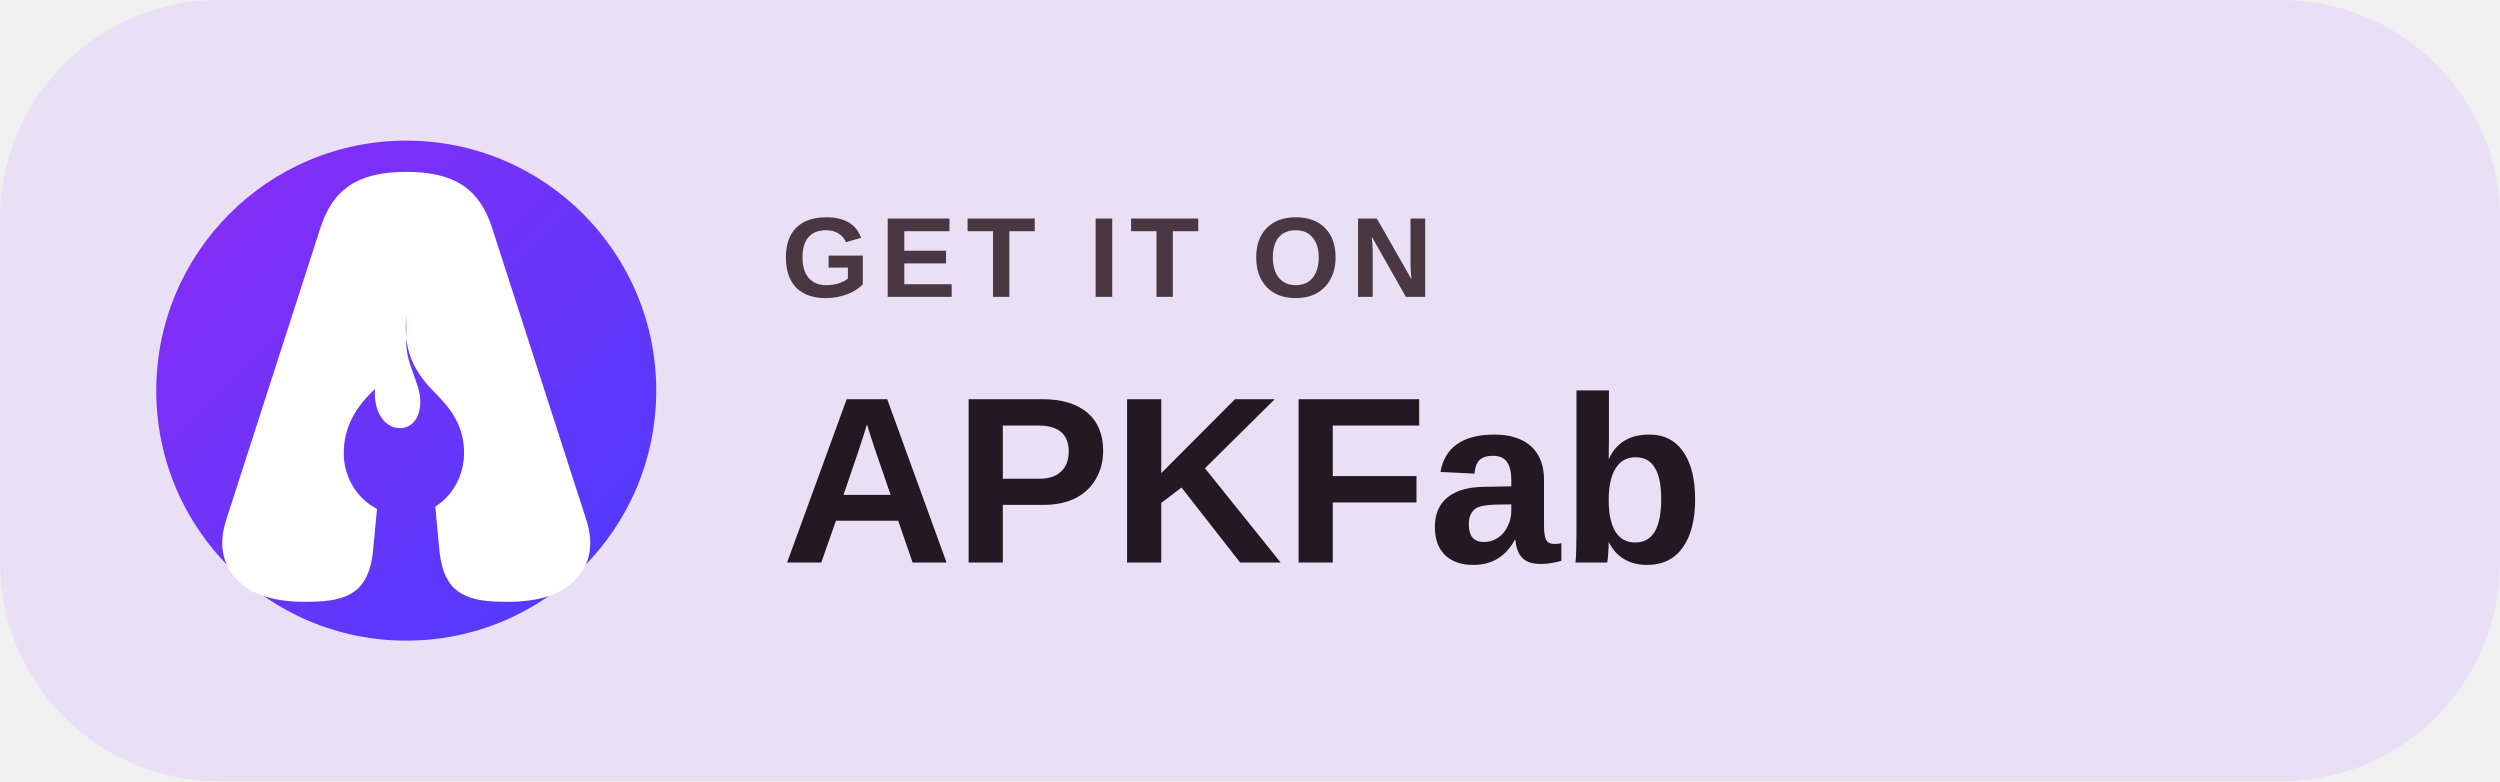
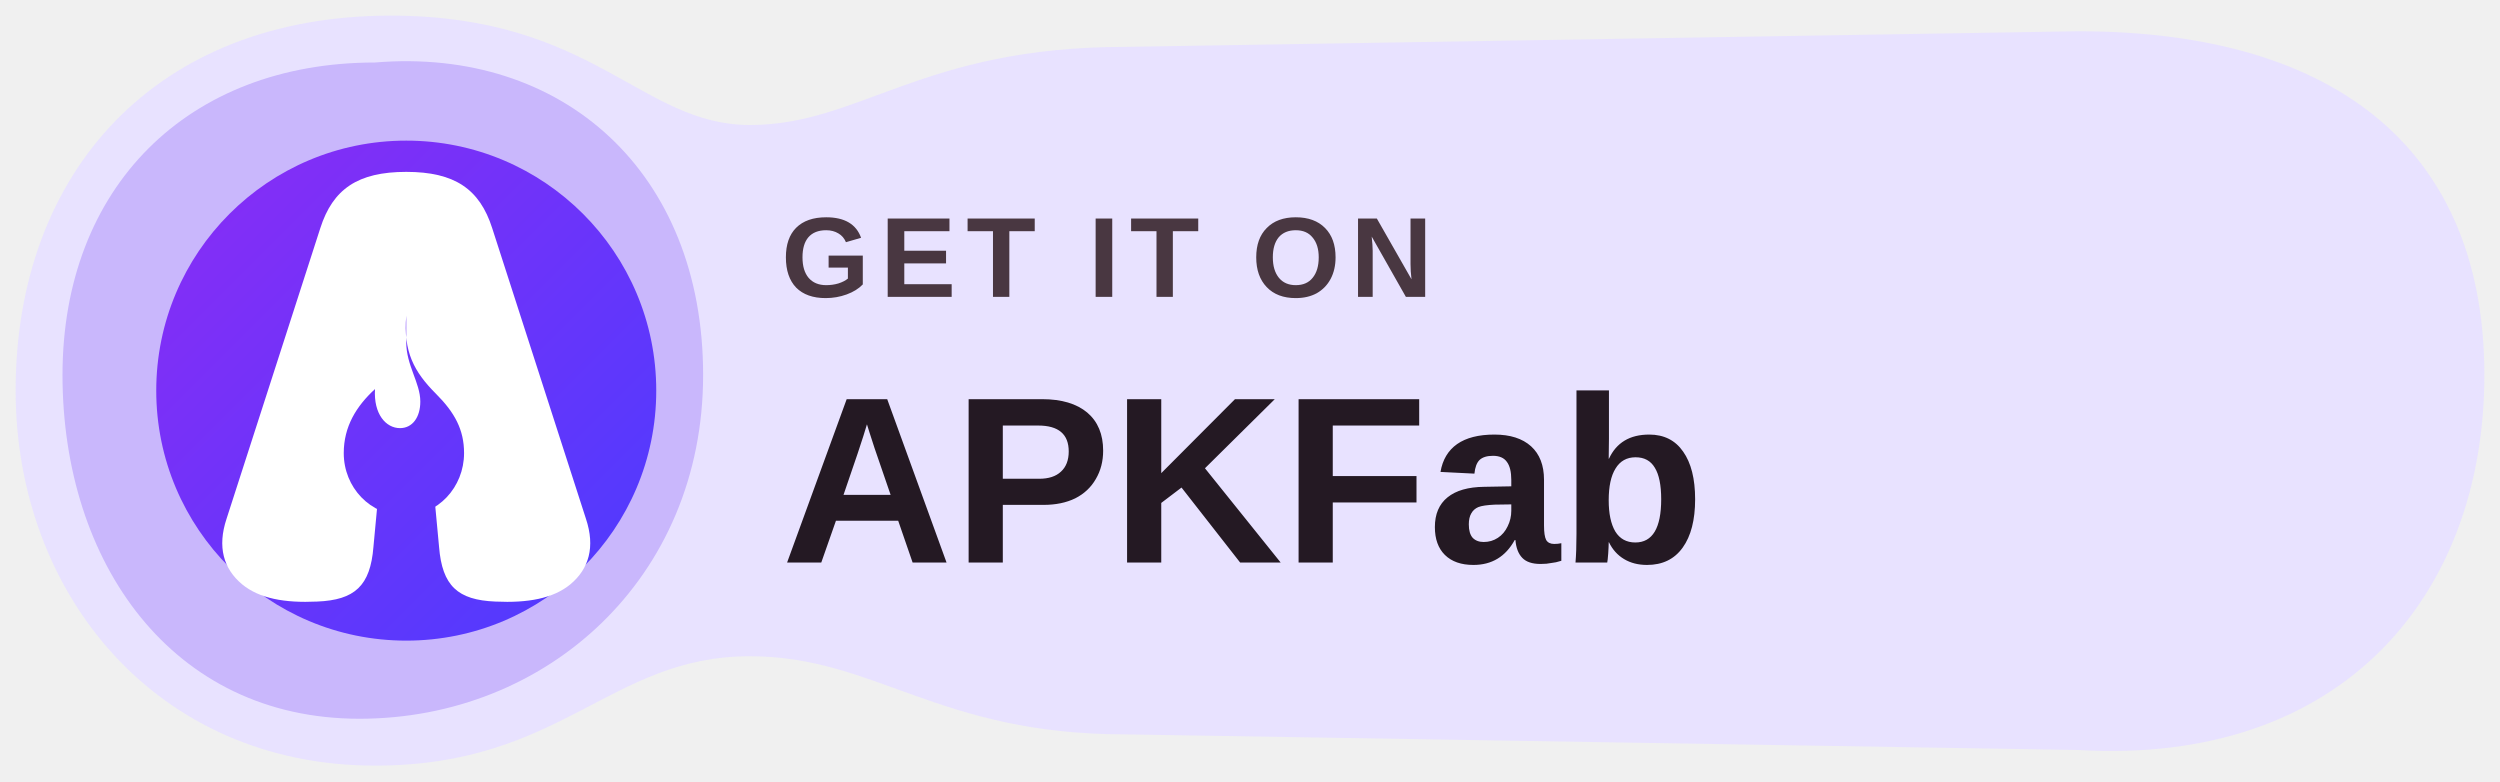
<svg xmlns="http://www.w3.org/2000/svg" width="184" height="57.5" viewBox="0 0 160 50" role="img" aria-label="GET IT ON APKFab">
-   <rect width="160" height="50" rx="14" fill="#EAE0F6" />
+   <path d="M25 1C38 1 41 8 48 8C55 8 59 3 72 3L133 2C150 2 159 10 159 24C159 38 150 49 133 48L72 47C60 47 56 42 48 42C39 42 36 49 24 49C10 49 1 38 1 25C1 11 10 1 25 1Z" fill="#E8E2FF" />
+   <path d="M24 4C36 3 45 11 45 24C45 37 35 46 23 46C11 46 4 36 4 24C4 12 12 4 24 4Z" fill="#C9B7FC" />
  <defs>
    <linearGradient id="apkfabGradient" x1="10" y1="9" x2="42" y2="41" gradientUnits="userSpaceOnUse">
      <stop offset="0" stop-color="#8B2CF5" />
      <stop offset="1" stop-color="#4B3CFF" />
    </linearGradient>
  </defs>
  <circle cx="26" cy="25" r="16" fill="url(#apkfabGradient)" />
  <path fill="#FFFFFF" d="M20.5 14.6c.8-2.5 2.4-3.6 5.5-3.6s4.7 1.1 5.5 3.6l6 18.6c.6 1.8.2 3.2-1 4.2-1.1.9-2.7 1.2-4.8 1.1-2.4-.1-3.4-1-3.6-3.5l-.3-3.2h-3.6l-.3 3.2c-.2 2.5-1.2 3.4-3.6 3.5-2.1.1-3.7-.2-4.8-1.1-1.2-1-1.6-2.4-1-4.2l6-18.6z" />
  <path fill="url(#apkfabGradient)" d="M26 20.2c-.2 2.3.5 3.6 1.9 5 1.2 1.2 1.8 2.3 1.8 3.8 0 2.2-1.7 4-3.8 4-2.2 0-3.9-1.8-3.9-4 0-1.7.8-3 2-4.1-.1 1.6.7 2.5 1.6 2.5.8 0 1.3-.7 1.3-1.7 0-1.2-.9-2.3-.9-3.8 0-.6 0-1.1 0-1.7z" />
  <text x="50" y="19" fill="#493741" font-family="Arial,'Segoe UI',sans-serif" font-size="7.3" font-weight="600" letter-spacing=".65">GET IT ON</text>
  <text x="50" y="36" fill="#241923" font-family="Arial,'Segoe UI',sans-serif" font-size="15.2" font-weight="700">APKFab</text>
</svg>
